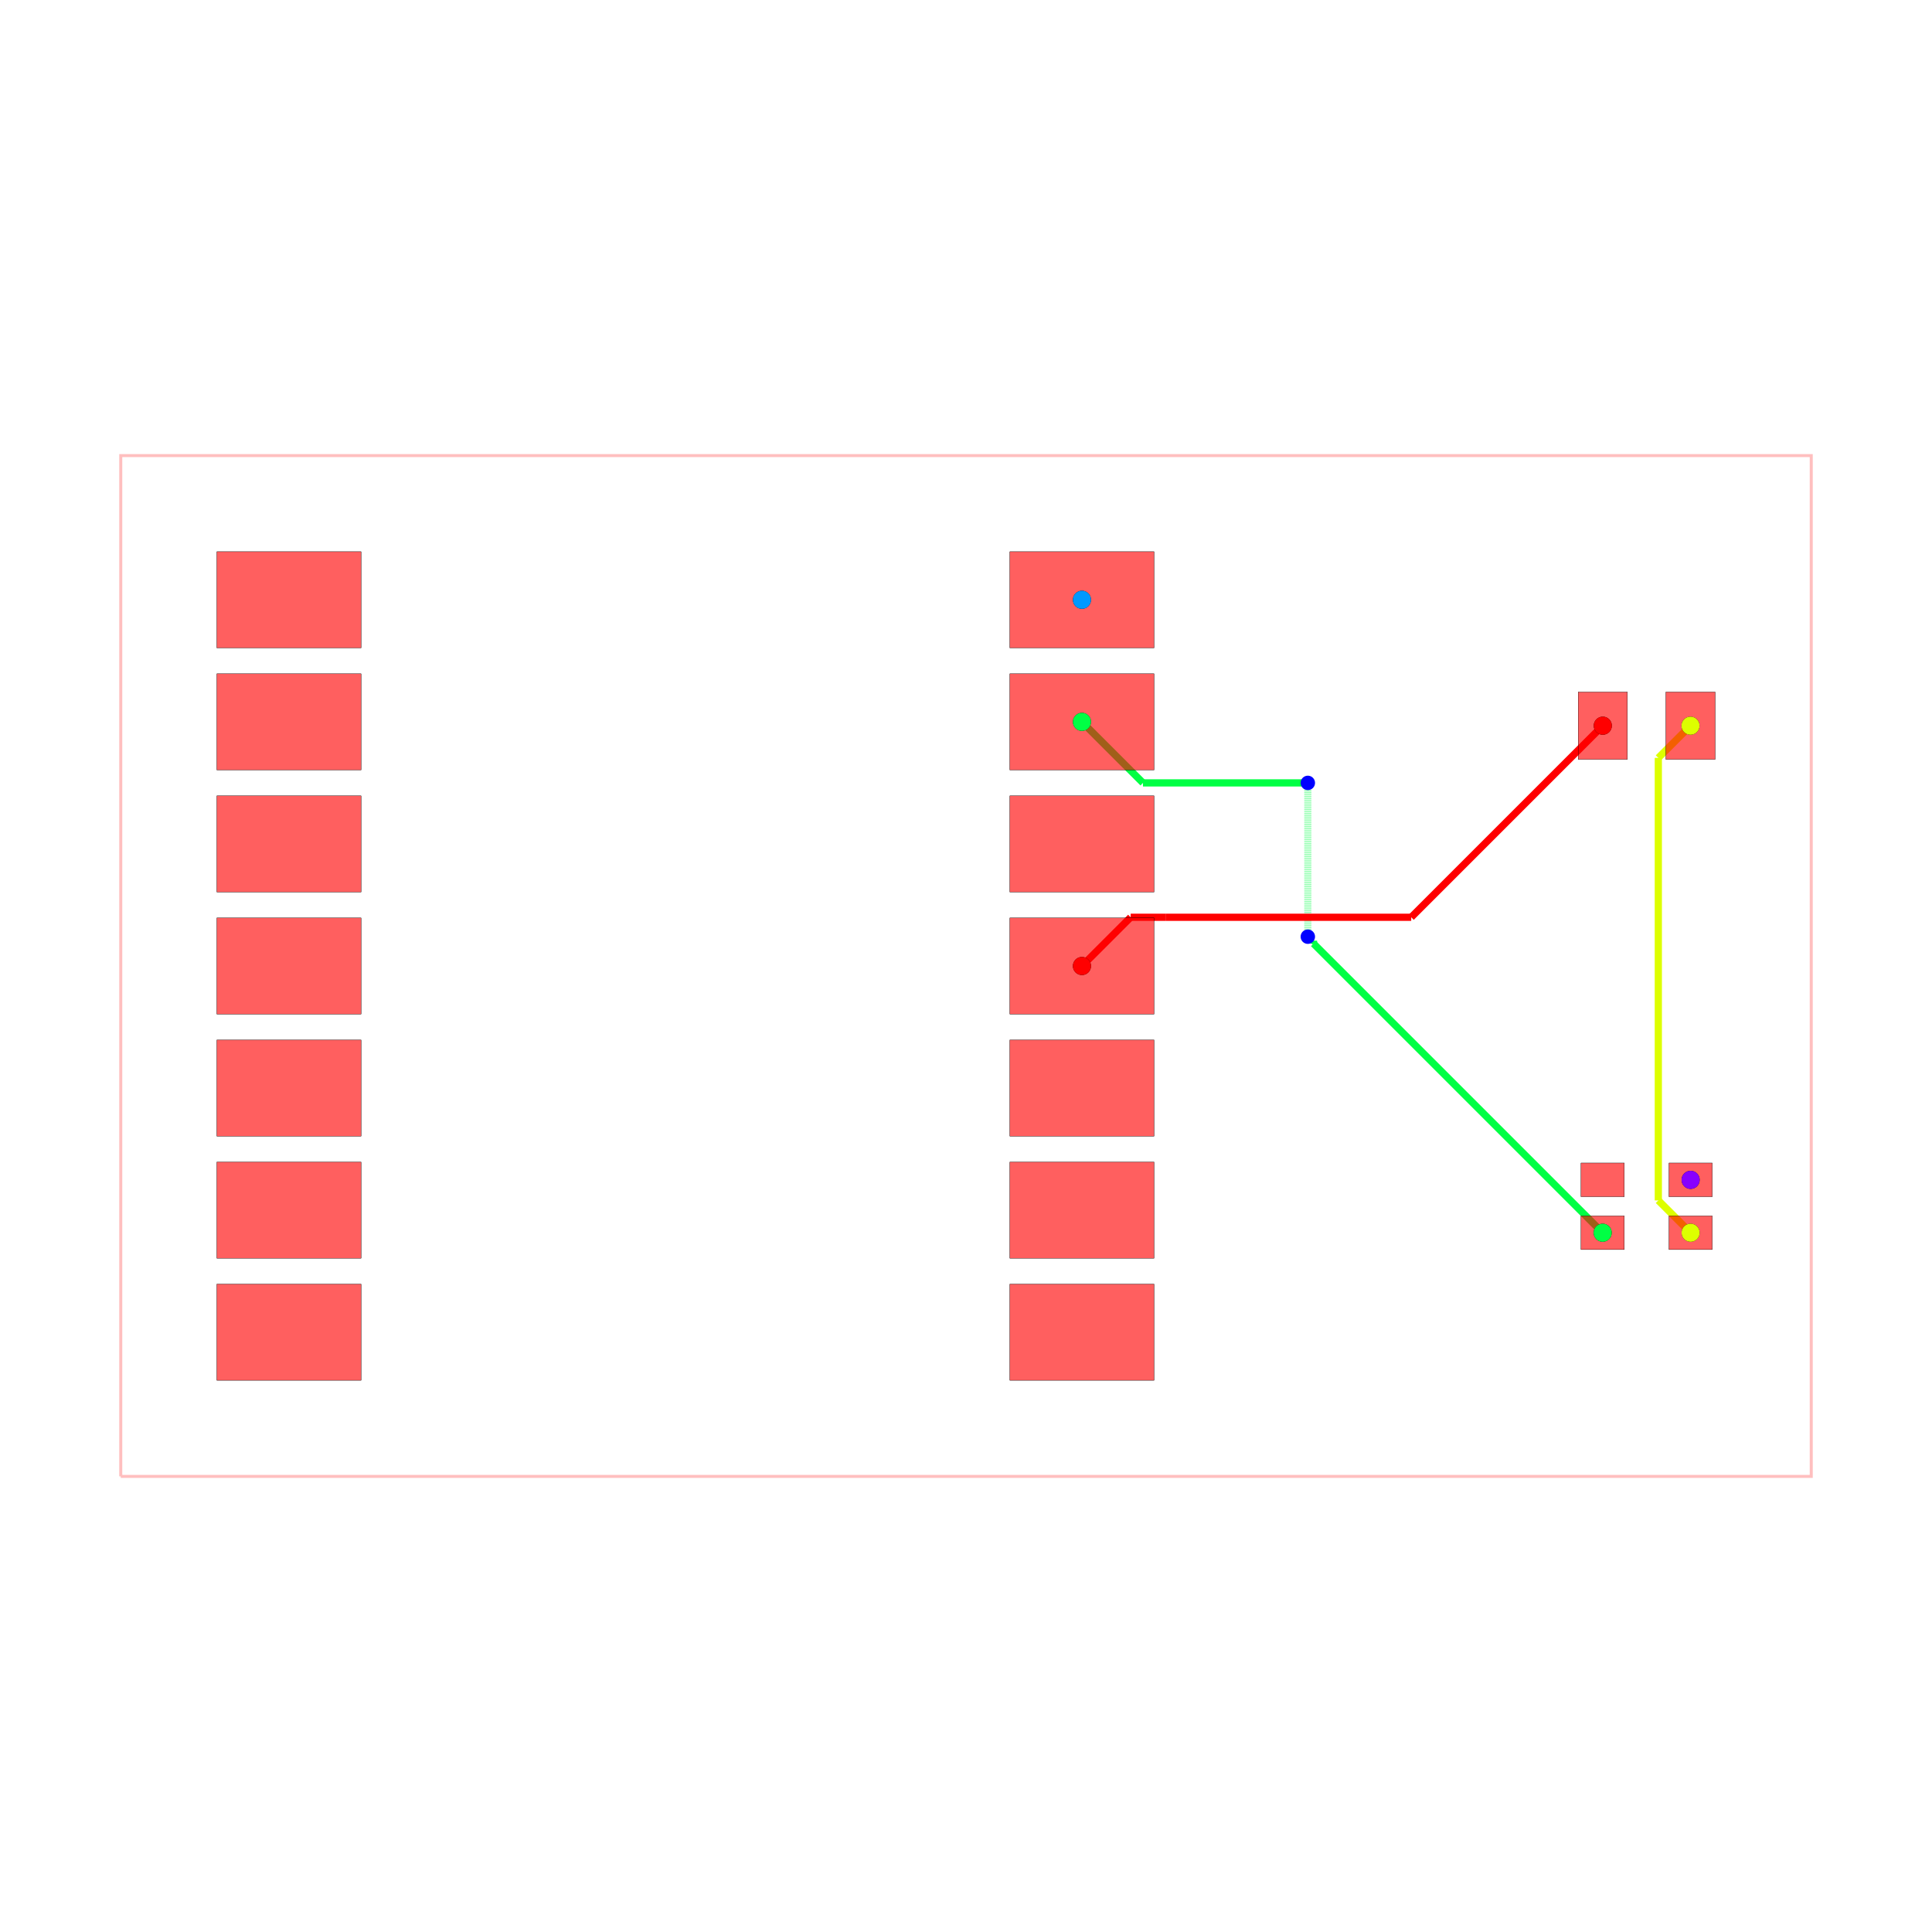
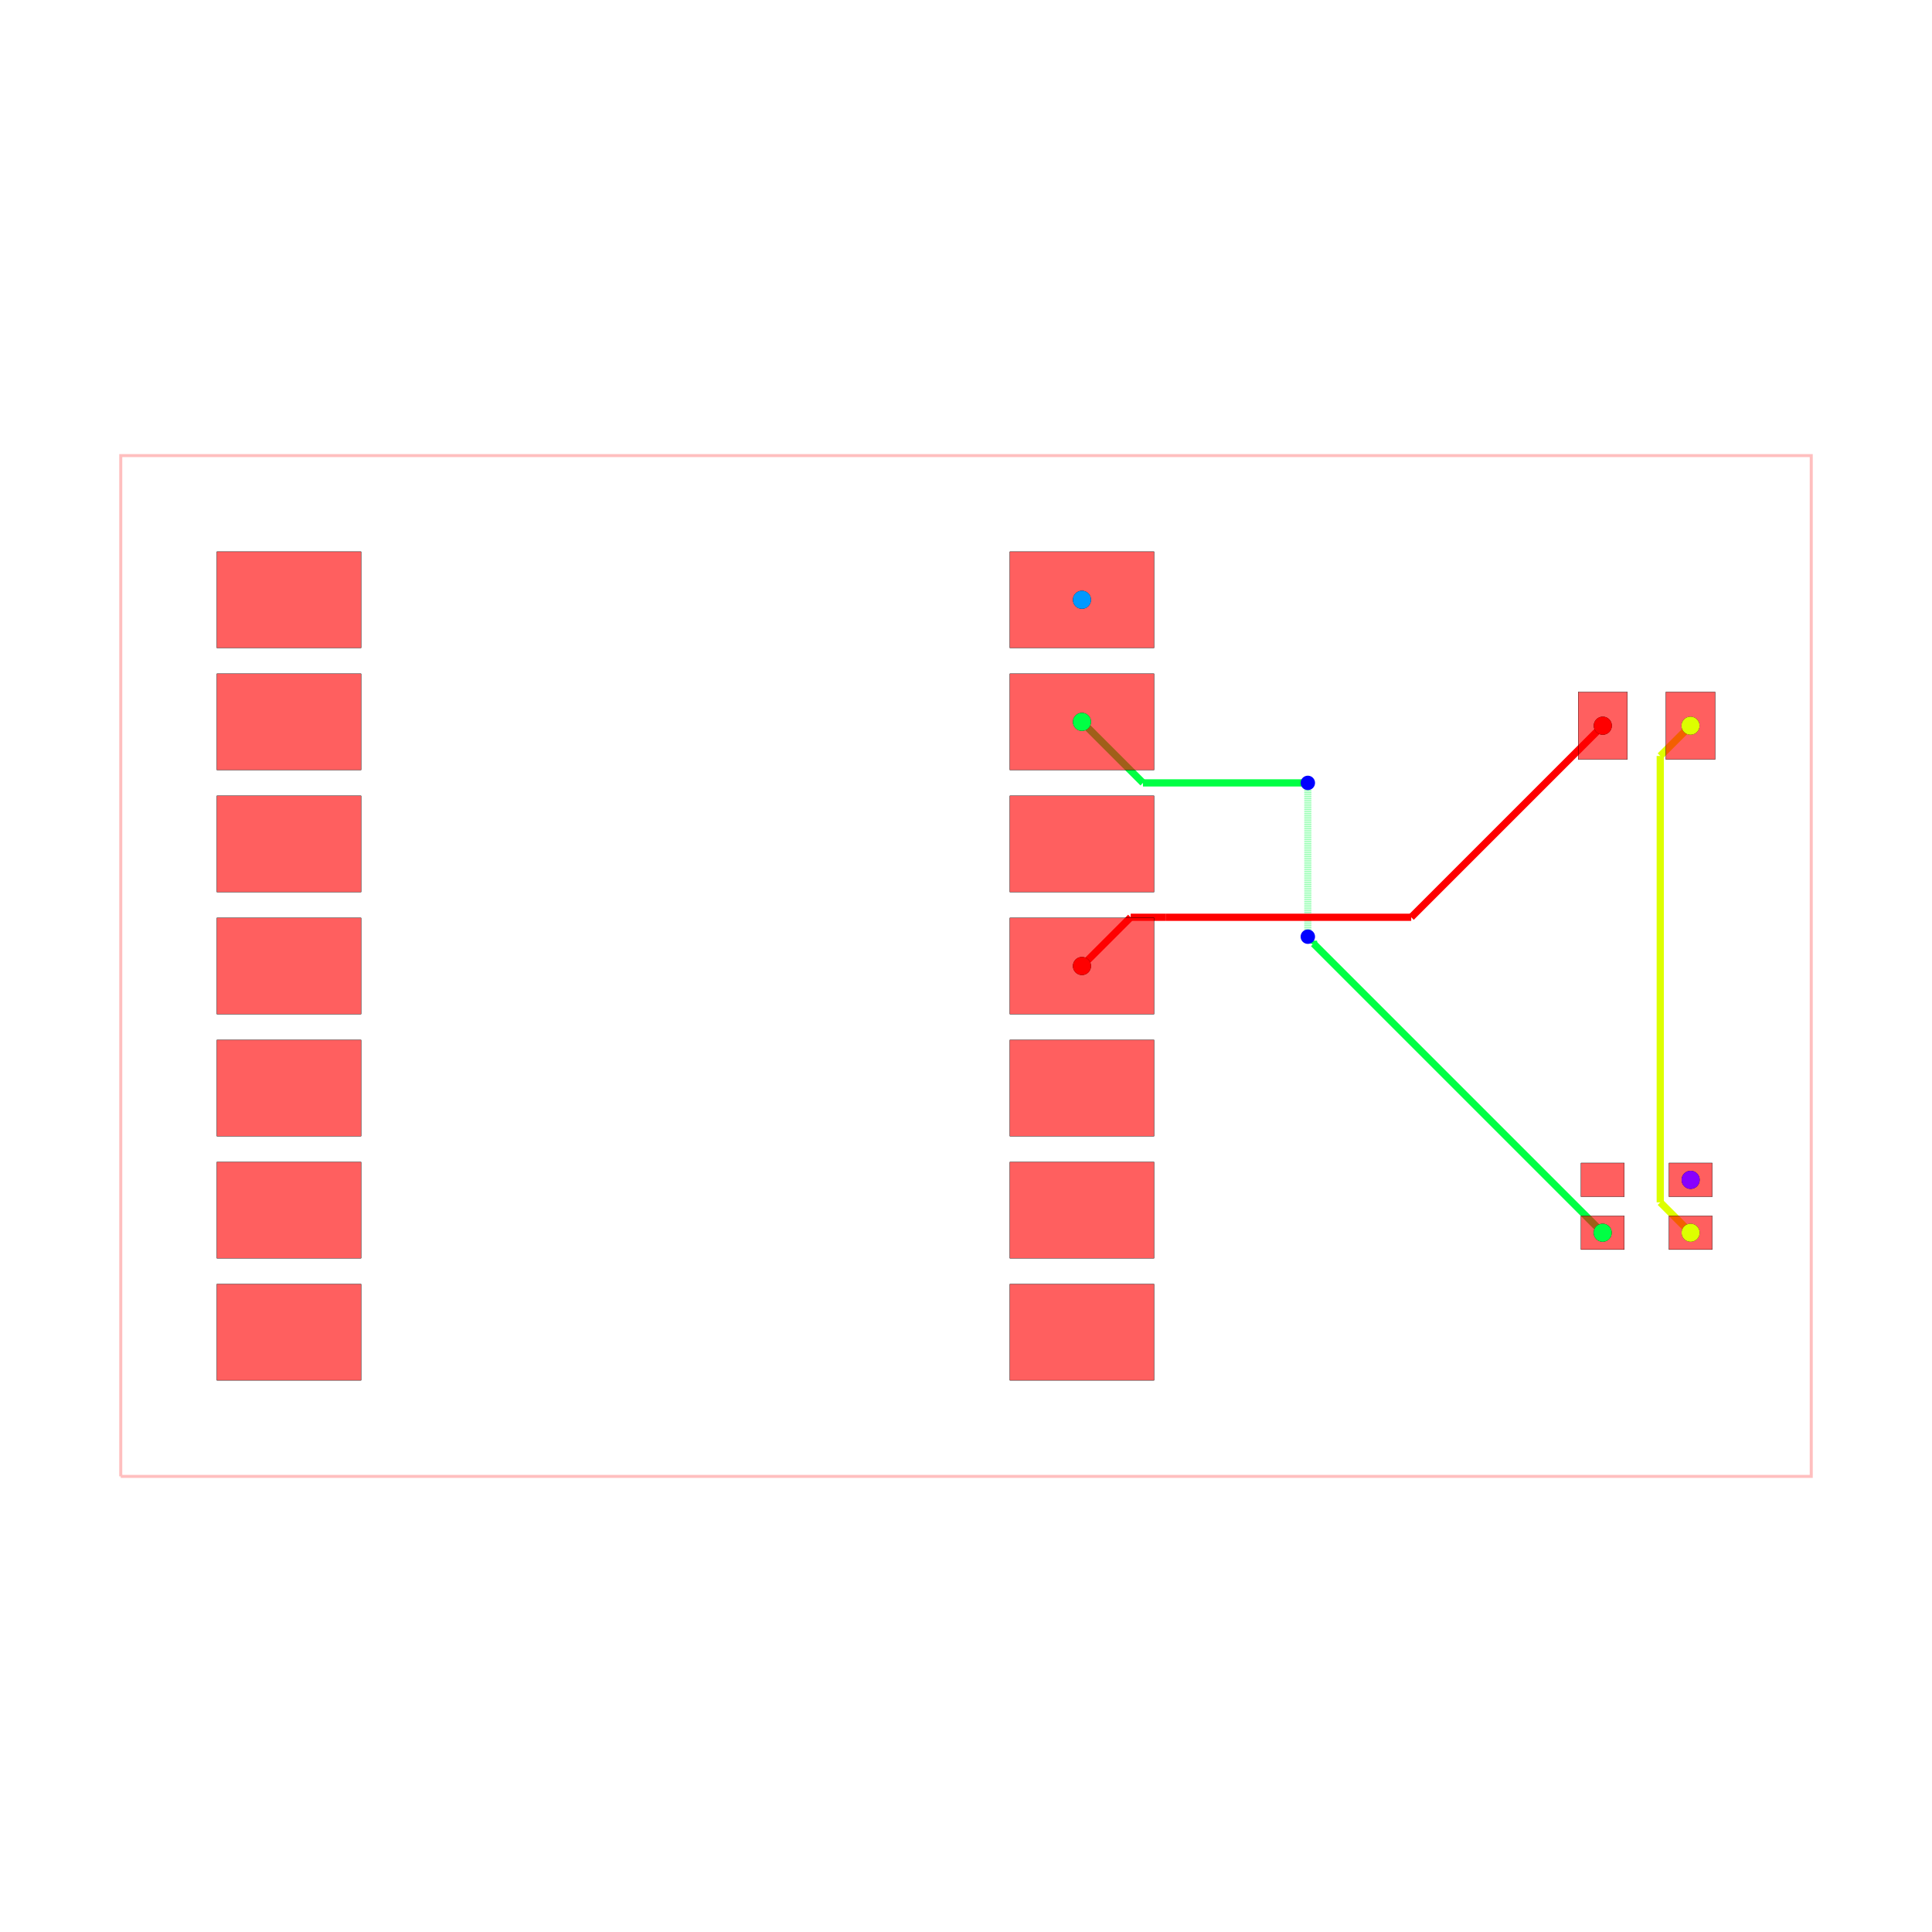
<svg xmlns="http://www.w3.org/2000/svg" width="640" height="640" viewBox="0 0 640 640">
  <rect width="100%" height="100%" fill="white" />
  <g>
    <polyline data-points="-11.749999999999998,-10.620000000000001 23.424999999999997,-10.620000000000001 23.424999999999997,10.620000000000001 -11.749999999999998,10.620000000000001 -11.749999999999998,-10.620000000000001" data-type="line" data-label="" points="40,489.075 600,489.075 600,150.925 40,150.925 40,489.075" fill="none" stroke="rgba(255,0,0,0.25)" stroke-width="1px" />
  </g>
  <g>
    <polyline data-points="19.08496500000001,-5.550037 13.06879963291589,0.46612836708412075" data-type="line" data-label="" points="530.905,408.359 435.125,312.579" fill="none" stroke="hsl(136, 100%, 50%)" stroke-width="2.388" />
  </g>
  <g>
    <polyline data-points="13.06879963291589,0.46612836708412075 13.06879963291589,0.5272756256212903" data-type="line" data-label="" points="435.125,312.579 435.125,311.606" fill="none" stroke="hsl(136, 100%, 50%)" stroke-width="2.388" />
  </g>
  <g>
    <polyline data-points="13.06879963291589,0.5272756256212903 13.03272437437871,0.5272756256212903" data-type="line" data-label="" points="435.125,311.606 434.551,311.606" fill="none" stroke="hsl(136, 100%, 50%)" stroke-width="2.388" />
  </g>
  <g>
    <polyline data-points="13.03272437437871,0.5272756256212903 12.95,0.6099999999999999" data-type="line" data-label="" points="434.551,311.606 433.234,310.289" fill="none" stroke="hsl(136, 100%, 50%)" stroke-width="2.388" />
  </g>
  <g>
    <polyline data-points="12.95,0.6099999999999999 12.95,3.608600699650175" data-type="line" data-label="" points="433.234,310.289 433.234,262.55" fill="none" stroke="rgba(0,255,68,0.5)" stroke-width="2.388" stroke-dasharray="0.2 0.2" />
  </g>
  <g>
    <polyline data-points="12.95,3.608600699650175 12.95,3.608600699650175" data-type="line" data-label="" points="433.234,262.55 433.234,262.55" fill="none" stroke="rgba(0,255,68,0.5)" stroke-width="2.388" stroke-dasharray="0.2 0.2" />
  </g>
  <g>
    <polyline data-points="12.95,3.608600699650175 12.95,3.81" data-type="line" data-label="" points="433.234,262.55 433.234,259.343" fill="none" stroke="rgba(0,255,68,0.5)" stroke-width="2.388" stroke-dasharray="0.2 0.2" />
  </g>
  <g>
    <polyline data-points="12.95,3.81 12.95,3.81" data-type="line" data-label="" points="433.234,259.343 433.234,259.343" fill="none" stroke="rgba(0,255,68,0.5)" stroke-width="2.388" stroke-dasharray="0.2 0.2" />
  </g>
  <g>
    <polyline data-points="12.95,3.81 9.52,3.81" data-type="line" data-label="" points="433.234,259.343 378.627,259.343" fill="none" stroke="hsl(136, 100%, 50%)" stroke-width="2.388" />
  </g>
  <g>
    <polyline data-points="9.52,3.81 8.25,5.08" data-type="line" data-label="" points="378.627,259.343 358.408,239.124" fill="none" stroke="hsl(136, 100%, 50%)" stroke-width="2.388" />
  </g>
  <g>
-     <polyline data-points="20.91503499999999,-5.550036999999975 20.243050692669865,-4.878052692669851" data-type="line" data-label="" points="560.04,408.359 549.342,397.661" fill="none" stroke="hsl(68, 100%, 50%)" stroke-width="2.388" />
-   </g>
-   <g>
-     <polyline data-points="20.243050692669865,-4.878052692669851 20.243050692669865,4.277627007429565" data-type="line" data-label="" points="549.342,397.661 549.342,251.898" fill="none" stroke="hsl(68, 100%, 50%)" stroke-width="2.388" />
-   </g>
-   <g>
-     <polyline data-points="20.243050692669865,4.277627007429565 20.243050692669865,4.330550692669863" data-type="line" data-label="" points="549.342,251.898 549.342,251.056" fill="none" stroke="hsl(68, 100%, 50%)" stroke-width="2.388" />
-   </g>
-   <g>
-     <polyline data-points="20.243050692669865,4.330550692669863 20.9125,5" data-type="line" data-label="" points="549.342,251.056 560,240.398" fill="none" stroke="hsl(68, 100%, 50%)" stroke-width="2.388" />
+     <polyline data-points="20.91503499999999,-5.550036999999975 20.283120354459715,-4.918122354459701" data-type="line" data-label="" points="560.04,408.359 549.98,398.298" fill="none" stroke="hsl(68, 100%, 50%)" stroke-width="2.388" />
+   </g>
+   <g>
+     <polyline data-points="20.283120354459715,-4.918122354459701 20.283120354459715,4.261056715266631" data-type="line" data-label="" points="549.98,398.298 549.98,252.162" fill="none" stroke="hsl(68, 100%, 50%)" stroke-width="2.388" />
+   </g>
+   <g>
+     <polyline data-points="20.283120354459715,4.261056715266631 20.283120354459715,4.370620354459714" data-type="line" data-label="" points="549.98,252.162 549.98,250.418" fill="none" stroke="hsl(68, 100%, 50%)" stroke-width="2.388" />
+   </g>
+   <g>
+     <polyline data-points="20.283120354459715,4.370620354459714 20.9125,5" data-type="line" data-label="" points="549.98,250.418 560,240.398" fill="none" stroke="hsl(68, 100%, 50%)" stroke-width="2.388" />
  </g>
  <g>
    <polyline data-points="19.0875,5 15.101298365715014,1.0137983657150142" data-type="line" data-label="" points="530.945,240.398 467.483,303.86" fill="none" stroke="hsl(0, 100%, 50%)" stroke-width="2.388" />
  </g>
  <g>
    <polyline data-points="15.101298365715014,1.0137983657150142 9.988798365715015,1.0137983657150142" data-type="line" data-label="" points="467.483,303.86 386.09,303.86" fill="none" stroke="hsl(0, 100%, 50%)" stroke-width="2.388" />
  </g>
  <g>
    <polyline data-points="9.988798365715015,1.0137983657150142 9.263798365715015,1.0137983657150142" data-type="line" data-label="" points="386.09,303.86 374.548,303.86" fill="none" stroke="hsl(0, 100%, 50%)" stroke-width="2.388" />
  </g>
  <g>
    <polyline data-points="9.263798365715015,1.0137983657150142 8.25,0" data-type="line" data-label="" points="374.548,303.86 358.408,320" fill="none" stroke="hsl(0, 100%, 50%)" stroke-width="2.388" />
  </g>
  <g>
    <rect data-type="rect" data-label="top" data-x="-8.25" data-y="7.62" x="71.841" y="182.766" width="47.761" height="31.841" fill="rgba(255,0,0,0.25)" stroke="black" stroke-width="0.063" />
  </g>
  <g>
    <rect data-type="rect" data-label="top" data-x="-8.25" data-y="5.08" x="71.841" y="223.204" width="47.761" height="31.841" fill="rgba(255,0,0,0.25)" stroke="black" stroke-width="0.063" />
  </g>
  <g>
    <rect data-type="rect" data-label="top" data-x="-8.25" data-y="2.54" x="71.841" y="263.642" width="47.761" height="31.841" fill="rgba(255,0,0,0.25)" stroke="black" stroke-width="0.063" />
  </g>
  <g>
    <rect data-type="rect" data-label="top" data-x="-8.25" data-y="0" x="71.841" y="304.08" width="47.761" height="31.841" fill="rgba(255,0,0,0.25)" stroke="black" stroke-width="0.063" />
  </g>
  <g>
    <rect data-type="rect" data-label="top" data-x="-8.25" data-y="-2.54" x="71.841" y="344.517" width="47.761" height="31.841" fill="rgba(255,0,0,0.25)" stroke="black" stroke-width="0.063" />
  </g>
  <g>
    <rect data-type="rect" data-label="top" data-x="-8.25" data-y="-5.079999999999999" x="71.841" y="384.955" width="47.761" height="31.841" fill="rgba(255,0,0,0.25)" stroke="black" stroke-width="0.063" />
  </g>
  <g>
    <rect data-type="rect" data-label="top" data-x="-8.25" data-y="-7.62" x="71.841" y="425.393" width="47.761" height="31.841" fill="rgba(255,0,0,0.25)" stroke="black" stroke-width="0.063" />
  </g>
  <g>
    <rect data-type="rect" data-label="top" data-x="8.25" data-y="7.62" x="334.527" y="182.766" width="47.761" height="31.841" fill="rgba(255,0,0,0.25)" stroke="black" stroke-width="0.063" />
  </g>
  <g>
    <rect data-type="rect" data-label="top" data-x="8.25" data-y="5.08" x="334.527" y="223.204" width="47.761" height="31.841" fill="rgba(255,0,0,0.25)" stroke="black" stroke-width="0.063" />
  </g>
  <g>
    <rect data-type="rect" data-label="top" data-x="8.25" data-y="2.54" x="334.527" y="263.642" width="47.761" height="31.841" fill="rgba(255,0,0,0.25)" stroke="black" stroke-width="0.063" />
  </g>
  <g>
    <rect data-type="rect" data-label="top" data-x="8.25" data-y="0" x="334.527" y="304.08" width="47.761" height="31.841" fill="rgba(255,0,0,0.25)" stroke="black" stroke-width="0.063" />
  </g>
  <g>
    <rect data-type="rect" data-label="top" data-x="8.25" data-y="-2.54" x="334.527" y="344.517" width="47.761" height="31.841" fill="rgba(255,0,0,0.25)" stroke="black" stroke-width="0.063" />
  </g>
  <g>
    <rect data-type="rect" data-label="top" data-x="8.25" data-y="-5.079999999999999" x="334.527" y="384.955" width="47.761" height="31.841" fill="rgba(255,0,0,0.25)" stroke="black" stroke-width="0.063" />
  </g>
  <g>
    <rect data-type="rect" data-label="top" data-x="8.25" data-y="-7.62" x="334.527" y="425.393" width="47.761" height="31.841" fill="rgba(255,0,0,0.25)" stroke="black" stroke-width="0.063" />
  </g>
  <g>
    <rect data-type="rect" data-label="top" data-x="19.0875" data-y="5" x="522.786" y="229.254" width="16.318" height="22.289" fill="rgba(255,0,0,0.25)" stroke="black" stroke-width="0.063" />
  </g>
  <g>
    <rect data-type="rect" data-label="top" data-x="20.9125" data-y="5" x="551.841" y="229.254" width="16.318" height="22.289" fill="rgba(255,0,0,0.25)" stroke="black" stroke-width="0.063" />
  </g>
  <g>
    <rect data-type="rect" data-label="top" data-x="19.08496500000001" data-y="-4.449963000000025" x="523.741" y="385.273" width="14.328" height="11.144" fill="rgba(255,0,0,0.25)" stroke="black" stroke-width="0.063" />
  </g>
  <g>
    <rect data-type="rect" data-label="top" data-x="19.08496500000001" data-y="-5.550036999999975" x="523.741" y="402.787" width="14.328" height="11.144" fill="rgba(255,0,0,0.25)" stroke="black" stroke-width="0.063" />
  </g>
  <g>
    <rect data-type="rect" data-label="top" data-x="20.91503499999999" data-y="-5.550036999999975" x="552.876" y="402.787" width="14.328" height="11.144" fill="rgba(255,0,0,0.25)" stroke="black" stroke-width="0.063" />
  </g>
  <g>
    <rect data-type="rect" data-label="top" data-x="20.91503499999999" data-y="-4.449963000000025" x="552.876" y="385.273" width="14.328" height="11.144" fill="rgba(255,0,0,0.25)" stroke="black" stroke-width="0.063" />
  </g>
  <g>
    <rect data-type="rect" data-label="" data-x="-8.25" data-y="7.62" x="71.841" y="182.766" width="47.761" height="31.841" fill="rgba(255,0,0,0.5)" stroke="black" stroke-width="0.063" />
  </g>
  <g>
    <rect data-type="rect" data-label="" data-x="-8.25" data-y="5.08" x="71.841" y="223.204" width="47.761" height="31.841" fill="rgba(255,0,0,0.5)" stroke="black" stroke-width="0.063" />
  </g>
  <g>
    <rect data-type="rect" data-label="" data-x="-8.25" data-y="2.54" x="71.841" y="263.642" width="47.761" height="31.841" fill="rgba(255,0,0,0.5)" stroke="black" stroke-width="0.063" />
  </g>
  <g>
    <rect data-type="rect" data-label="" data-x="-8.25" data-y="0" x="71.841" y="304.08" width="47.761" height="31.841" fill="rgba(255,0,0,0.5)" stroke="black" stroke-width="0.063" />
  </g>
  <g>
    <rect data-type="rect" data-label="" data-x="-8.25" data-y="-2.54" x="71.841" y="344.517" width="47.761" height="31.841" fill="rgba(255,0,0,0.5)" stroke="black" stroke-width="0.063" />
  </g>
  <g>
    <rect data-type="rect" data-label="" data-x="-8.25" data-y="-5.079999999999999" x="71.841" y="384.955" width="47.761" height="31.841" fill="rgba(255,0,0,0.5)" stroke="black" stroke-width="0.063" />
  </g>
  <g>
    <rect data-type="rect" data-label="" data-x="-8.25" data-y="-7.62" x="71.841" y="425.393" width="47.761" height="31.841" fill="rgba(255,0,0,0.5)" stroke="black" stroke-width="0.063" />
  </g>
  <g>
    <rect data-type="rect" data-label="" data-x="8.25" data-y="7.62" x="334.527" y="182.766" width="47.761" height="31.841" fill="rgba(255,0,0,0.5)" stroke="black" stroke-width="0.063" />
  </g>
  <g>
    <rect data-type="rect" data-label="" data-x="8.25" data-y="5.08" x="334.527" y="223.204" width="47.761" height="31.841" fill="rgba(255,0,0,0.5)" stroke="black" stroke-width="0.063" />
  </g>
  <g>
    <rect data-type="rect" data-label="" data-x="8.25" data-y="2.54" x="334.527" y="263.642" width="47.761" height="31.841" fill="rgba(255,0,0,0.5)" stroke="black" stroke-width="0.063" />
  </g>
  <g>
    <rect data-type="rect" data-label="" data-x="8.25" data-y="0" x="334.527" y="304.08" width="47.761" height="31.841" fill="rgba(255,0,0,0.5)" stroke="black" stroke-width="0.063" />
  </g>
  <g>
    <rect data-type="rect" data-label="" data-x="8.25" data-y="-2.54" x="334.527" y="344.517" width="47.761" height="31.841" fill="rgba(255,0,0,0.5)" stroke="black" stroke-width="0.063" />
  </g>
  <g>
    <rect data-type="rect" data-label="" data-x="8.25" data-y="-5.079999999999999" x="334.527" y="384.955" width="47.761" height="31.841" fill="rgba(255,0,0,0.5)" stroke="black" stroke-width="0.063" />
  </g>
  <g>
    <rect data-type="rect" data-label="" data-x="8.25" data-y="-7.62" x="334.527" y="425.393" width="47.761" height="31.841" fill="rgba(255,0,0,0.5)" stroke="black" stroke-width="0.063" />
  </g>
  <g>
    <rect data-type="rect" data-label="" data-x="19.0875" data-y="5" x="522.786" y="229.254" width="16.318" height="22.289" fill="rgba(255,0,0,0.5)" stroke="black" stroke-width="0.063" />
  </g>
  <g>
    <rect data-type="rect" data-label="" data-x="20.9125" data-y="5" x="551.841" y="229.254" width="16.318" height="22.289" fill="rgba(255,0,0,0.5)" stroke="black" stroke-width="0.063" />
  </g>
  <g>
    <rect data-type="rect" data-label="" data-x="19.08496500000001" data-y="-4.449963000000025" x="523.741" y="385.273" width="14.328" height="11.144" fill="rgba(255,0,0,0.5)" stroke="black" stroke-width="0.063" />
  </g>
  <g>
    <rect data-type="rect" data-label="" data-x="19.08496500000001" data-y="-5.550036999999975" x="523.741" y="402.787" width="14.328" height="11.144" fill="rgba(255,0,0,0.5)" stroke="black" stroke-width="0.063" />
  </g>
  <g>
    <rect data-type="rect" data-label="" data-x="20.91503499999999" data-y="-5.550036999999975" x="552.876" y="402.787" width="14.328" height="11.144" fill="rgba(255,0,0,0.5)" stroke="black" stroke-width="0.063" />
  </g>
  <g>
    <rect data-type="rect" data-label="" data-x="20.91503499999999" data-y="-4.449963000000025" x="552.876" y="385.273" width="14.328" height="11.144" fill="rgba(255,0,0,0.5)" stroke="black" stroke-width="0.063" />
  </g>
  <circle data-type="circle" data-label="" data-x="12.95" data-y="0.6099999999999999" cx="433.234" cy="310.289" r="2.388" fill="blue" stroke="none" stroke-width="0.063" />
  <circle data-type="circle" data-label="" data-x="12.95" data-y="3.81" cx="433.234" cy="259.343" r="2.388" fill="blue" stroke="none" stroke-width="0.063" />
  <g>
    <circle data-type="point" data-label="source_trace_2 pcb_port_10" data-x="8.25" data-y="0" cx="358.408" cy="320" r="3" fill="black" />
  </g>
  <g>
    <circle data-type="point" data-label="source_trace_2 pcb_port_14" data-x="19.0875" data-y="5" cx="530.945" cy="240.398" r="3" fill="black" />
  </g>
  <g>
    <circle data-type="point" data-label="source_trace_5 pcb_port_18" data-x="20.91503499999999" data-y="-5.550036999999975" cx="560.04" cy="408.359" r="3" fill="black" />
  </g>
  <g>
    <circle data-type="point" data-label="source_trace_5 pcb_port_15" data-x="20.9125" data-y="5" cx="560" cy="240.398" r="3" fill="black" />
  </g>
  <g>
    <circle data-type="point" data-label="source_net_0 pcb_port_8" data-x="8.25" data-y="5.08" cx="358.408" cy="239.124" r="3" fill="black" />
  </g>
  <g>
    <circle data-type="point" data-label="source_net_0 pcb_port_17" data-x="19.08496500000001" data-y="-5.550036999999975" cx="530.905" cy="408.359" r="3" fill="black" />
  </g>
  <g>
    <circle data-type="point" data-label="source_net_1 pcb_port_7" data-x="8.25" data-y="7.62" cx="358.408" cy="198.687" r="3" fill="black" />
  </g>
  <g>
    <circle data-type="point" data-label="source_net_2 pcb_port_19" data-x="20.91503499999999" data-y="-4.449963000000025" cx="560.04" cy="390.845" r="3" fill="black" />
  </g>
  <g>
    <circle data-type="point" data-label="source_trace_2 source_trace_2 top" data-x="8.25" data-y="0" cx="358.408" cy="320" r="3" fill="hsl(0, 100%, 50%)" />
  </g>
  <g>
    <circle data-type="point" data-label="source_trace_2 source_trace_2 top" data-x="19.0875" data-y="5" cx="530.945" cy="240.398" r="3" fill="hsl(0, 100%, 50%)" />
  </g>
  <g>
    <circle data-type="point" data-label="source_trace_5 source_trace_5 top" data-x="20.91503499999999" data-y="-5.550036999999975" cx="560.04" cy="408.359" r="3" fill="hsl(68, 100%, 50%)" />
  </g>
  <g>
    <circle data-type="point" data-label="source_trace_5 source_trace_5 top" data-x="20.9125" data-y="5" cx="560" cy="240.398" r="3" fill="hsl(68, 100%, 50%)" />
  </g>
  <g>
    <circle data-type="point" data-label="source_net_0 source_net_0 top" data-x="8.25" data-y="5.08" cx="358.408" cy="239.124" r="3" fill="hsl(136, 100%, 50%)" />
  </g>
  <g>
    <circle data-type="point" data-label="source_net_0 source_net_0 top" data-x="19.08496500000001" data-y="-5.550036999999975" cx="530.905" cy="408.359" r="3" fill="hsl(136, 100%, 50%)" />
  </g>
  <g>
    <circle data-type="point" data-label="source_net_1 source_net_1 top" data-x="8.25" data-y="7.62" cx="358.408" cy="198.687" r="3" fill="hsl(204, 100%, 50%)" />
  </g>
  <g>
    <circle data-type="point" data-label="source_net_2 source_net_2 top" data-x="20.91503499999999" data-y="-4.449963000000025" cx="560.04" cy="390.845" r="3" fill="hsl(272, 100%, 50%)" />
  </g>
  <g id="crosshair" style="display: none">
    <line id="crosshair-h" y1="0" y2="640" stroke="#666" stroke-width="0.5" />
    <line id="crosshair-v" x1="0" x2="640" stroke="#666" stroke-width="0.5" />
    <text id="coordinates" font-family="monospace" font-size="12" fill="#666" />
  </g>
</svg>
